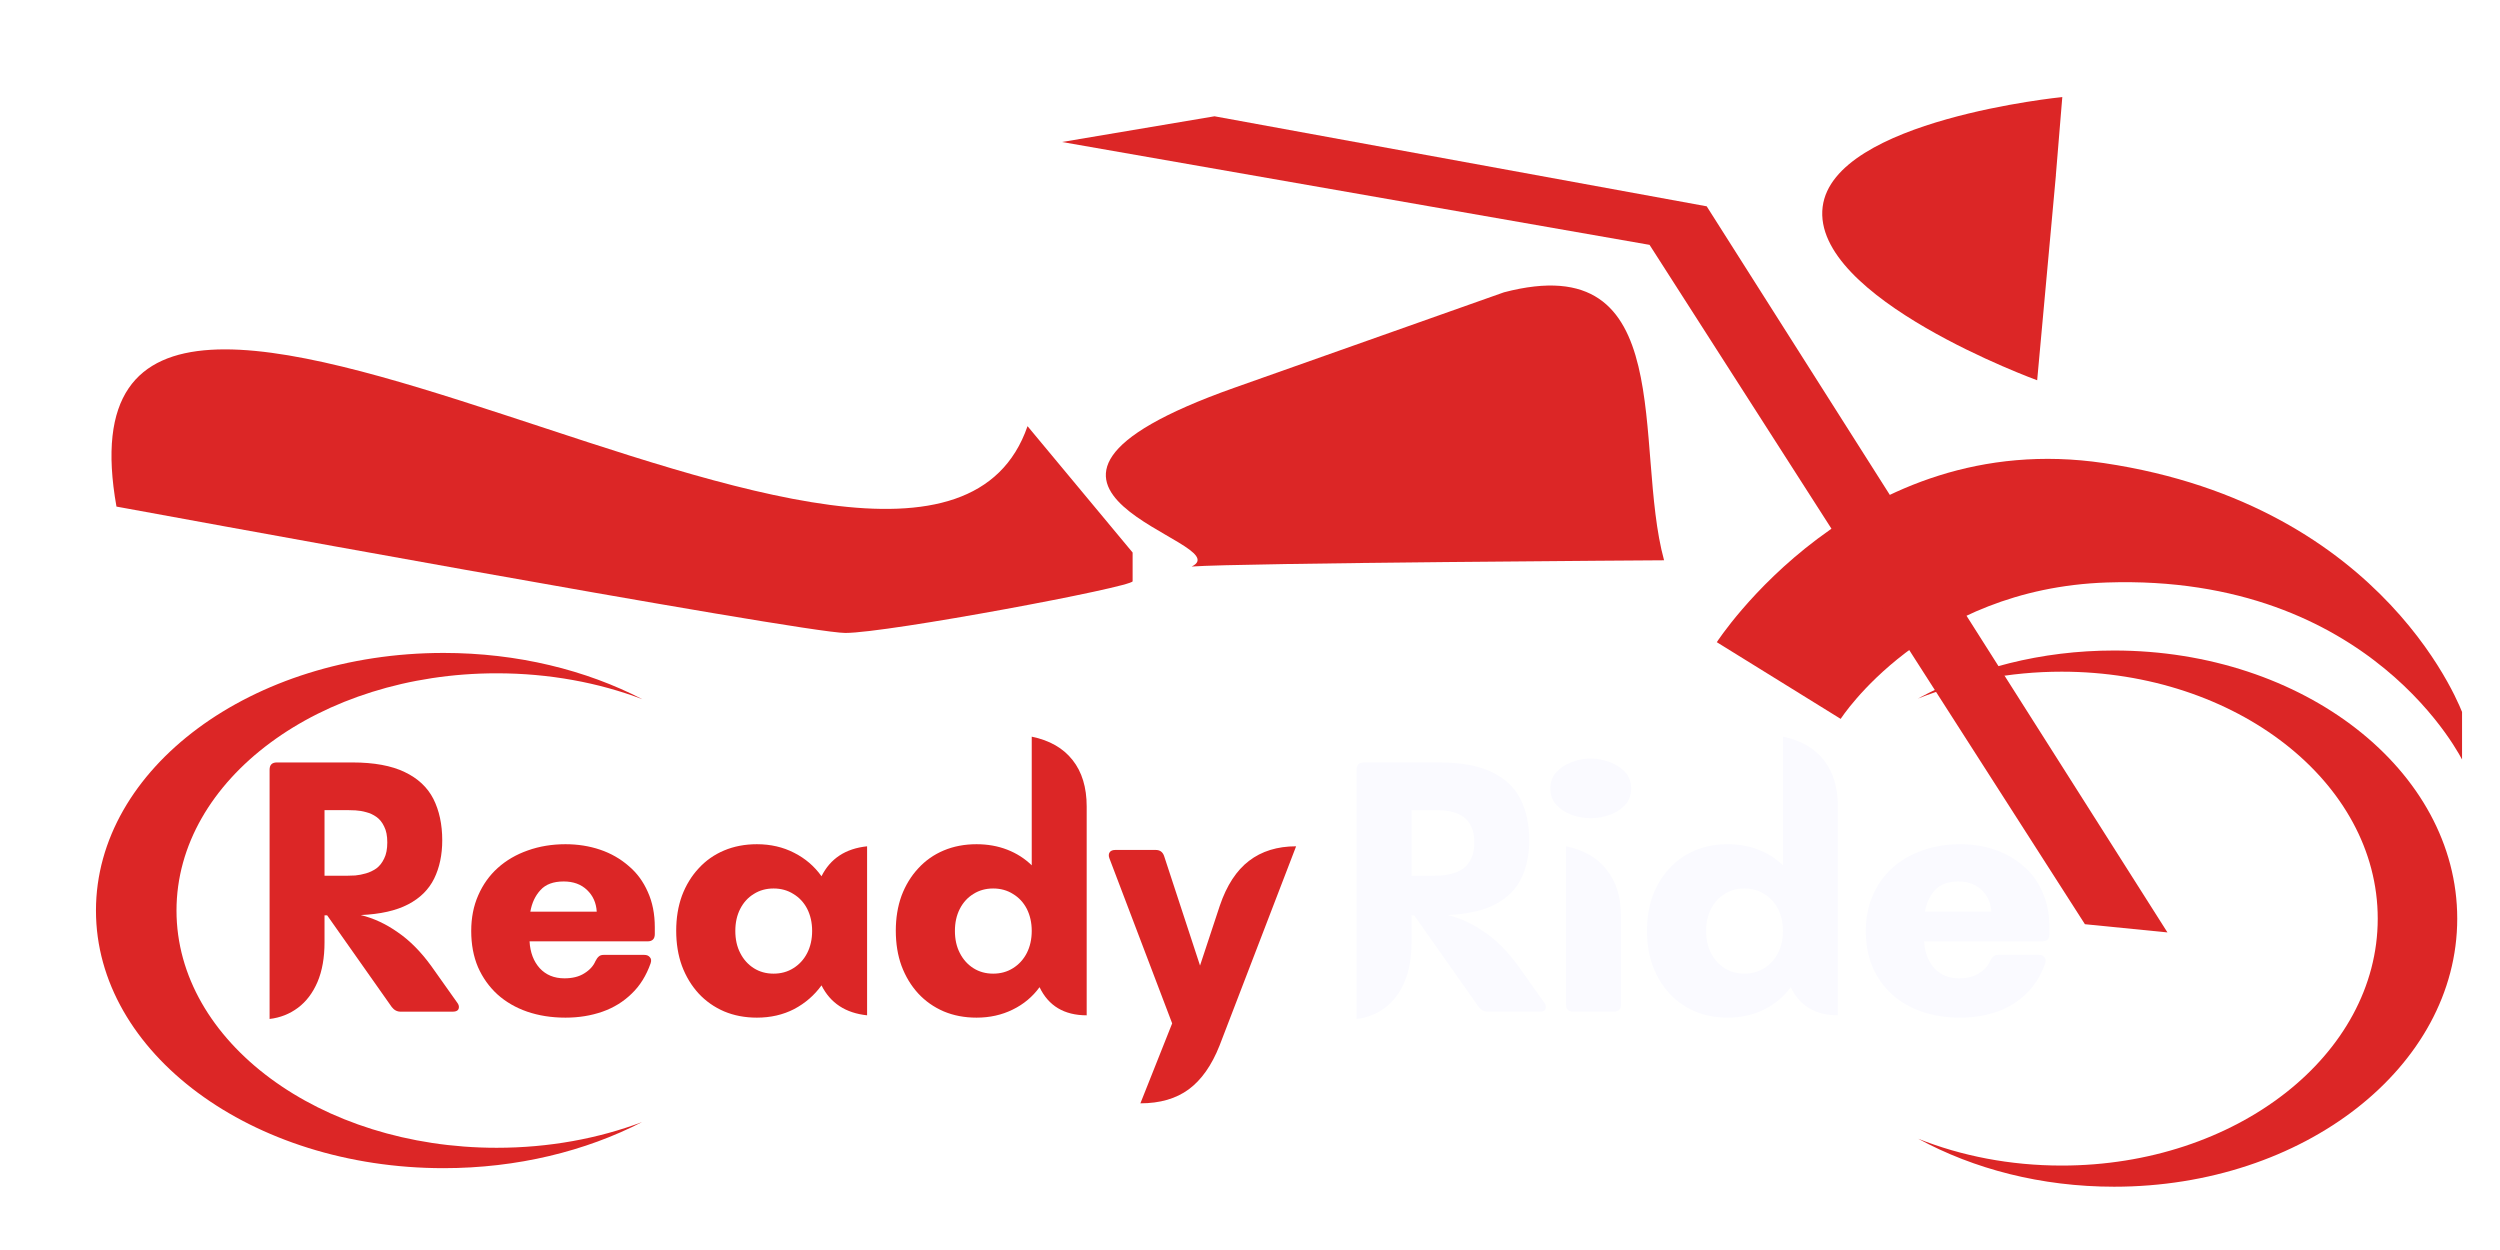
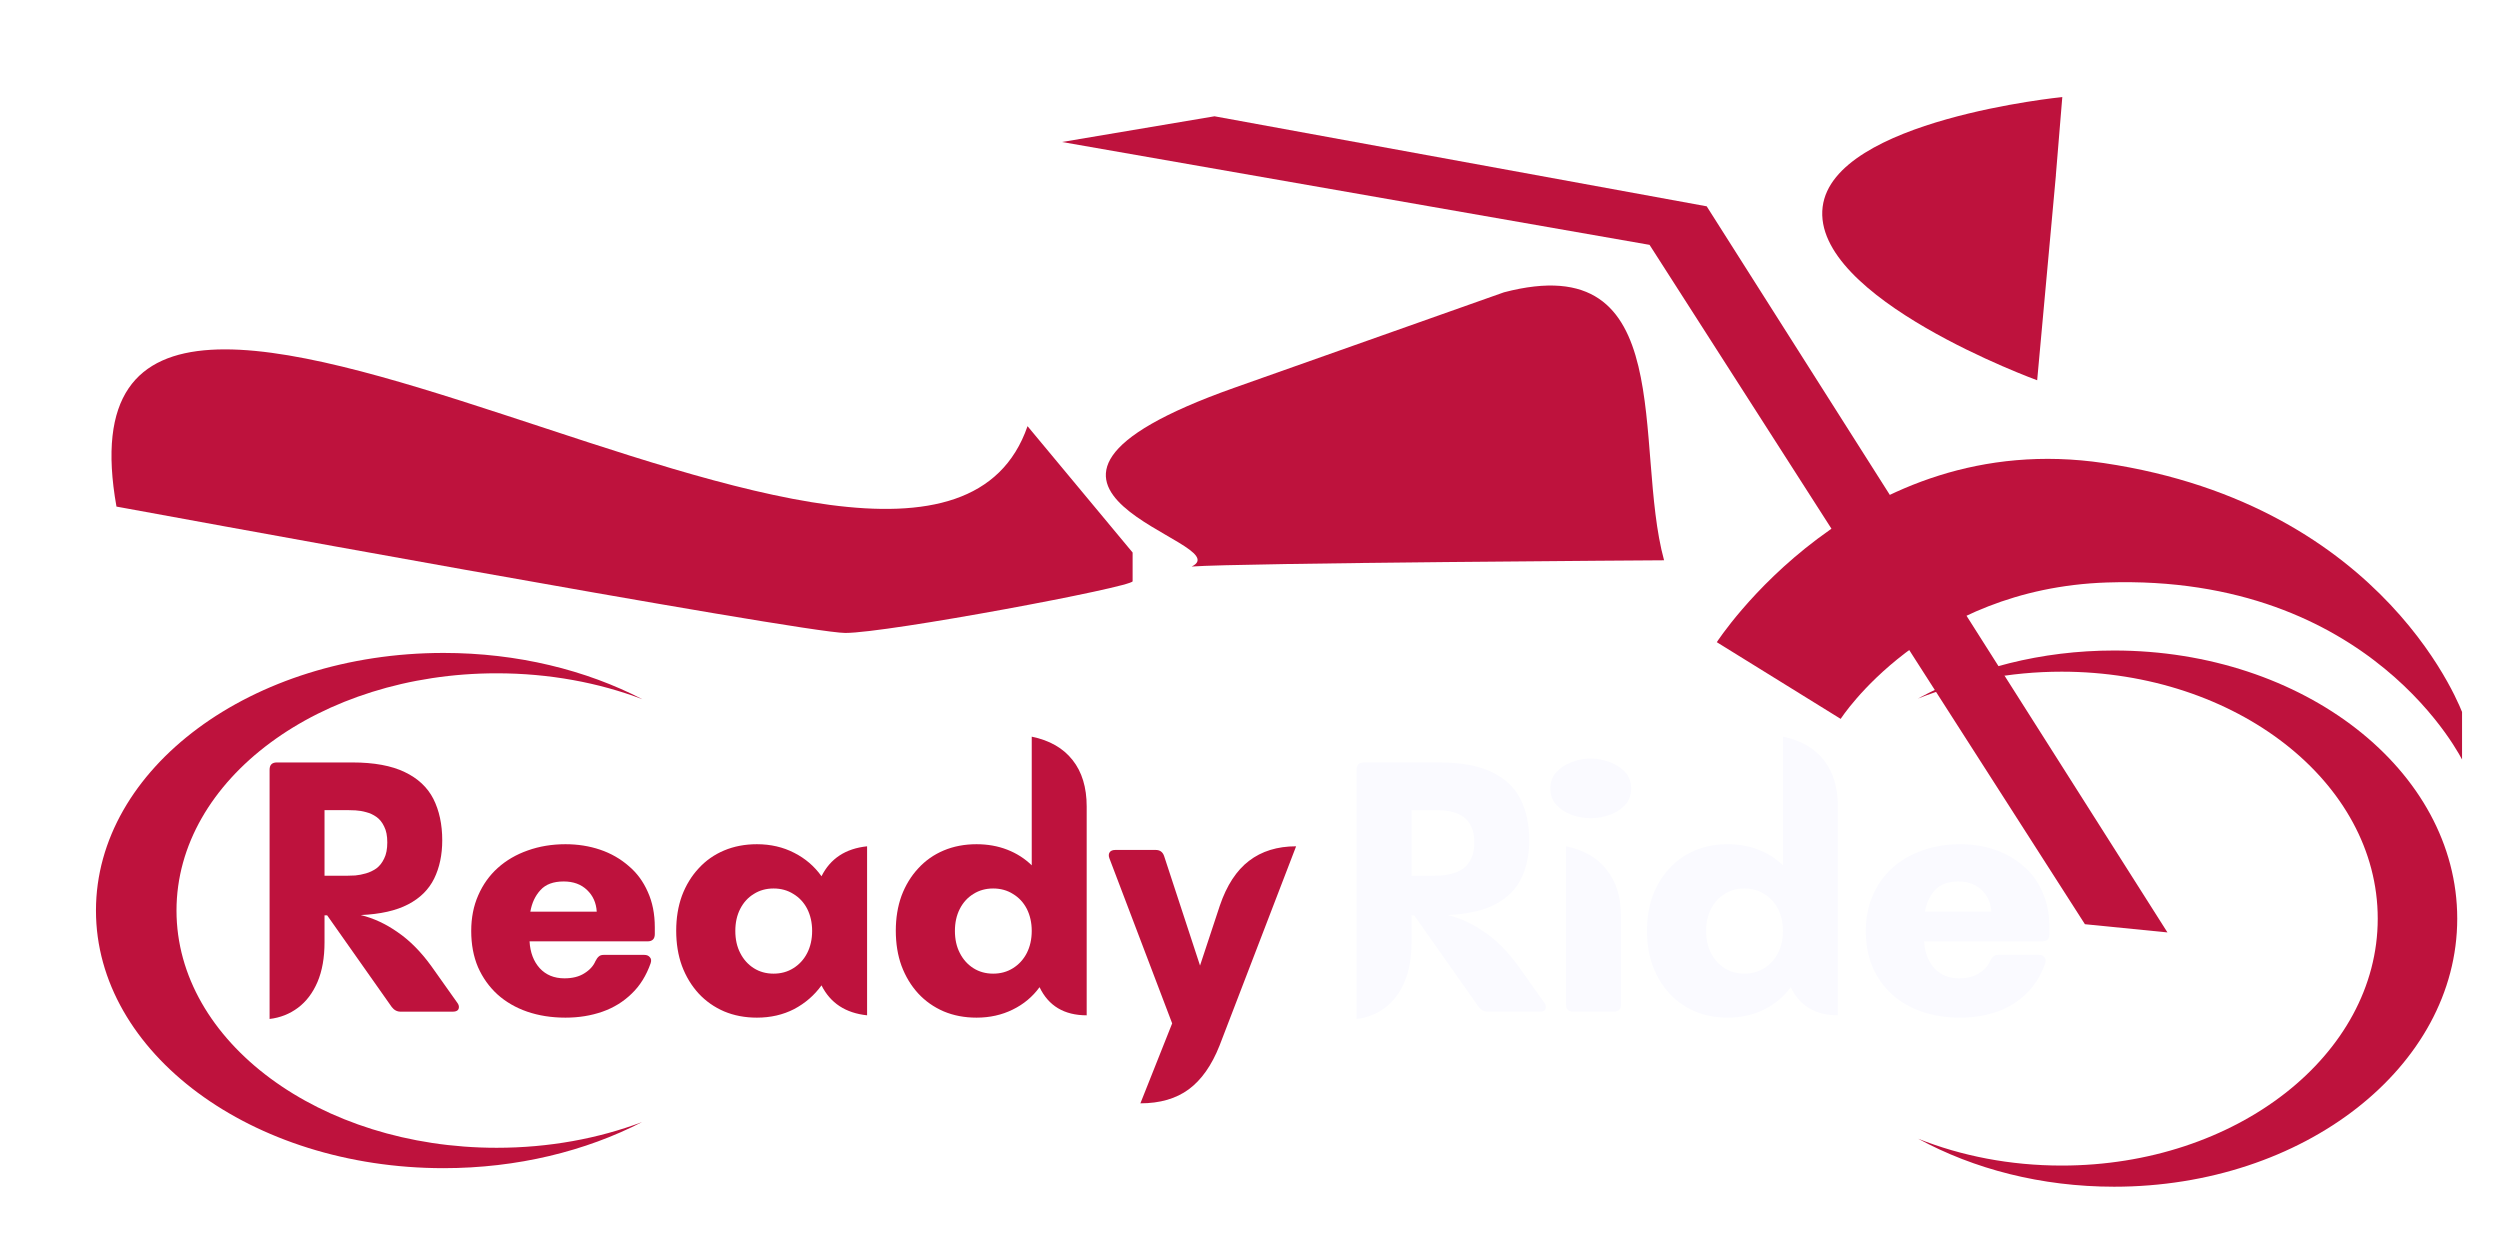
<svg xmlns="http://www.w3.org/2000/svg" width="200" zoomAndPan="magnify" viewBox="0 0 150 75" height="100" preserveAspectRatio="xMidYMid meet" version="1.0">
  <defs>
    <g />
-     <clipPath id="52401ef131">
+     <clipPath id="9c221614ff">
      <path d="M 103 27 L 147.723 27 L 147.723 46 L 103 46 Z M 103 27 " clip-rule="nonzero" />
    </clipPath>
-     <clipPath id="fee87c28ab">
+     <clipPath id="92b8964b8c">
      <path d="M 115 39 L 147.723 39 L 147.723 71.25 L 115 71.25 Z M 115 39 " clip-rule="nonzero" />
    </clipPath>
  </defs>
-   <path fill="#dc2626" d="M 99.844 33.617 C 97.977 26.781 100.805 14.77 90.238 17.539 L 74.059 23.266 C 56.691 29.418 74.535 32.523 71.5 33.992 C 74.387 33.777 99.844 33.617 99.844 33.617 Z M 99.844 33.617 " fill-opacity="1" fill-rule="nonzero" />
-   <g clip-path="url(#52401ef131)">
-     <path fill="#dc2626" d="M 147.785 45.691 L 147.785 42.879 C 147.785 42.879 143.359 30.332 126.234 27.785 C 111.375 25.578 103.008 38.531 103.008 38.531 L 110.441 43.133 C 110.441 43.133 115.457 35.312 126.418 34.949 C 142.363 34.418 147.785 45.691 147.785 45.691 Z M 147.785 45.691 " fill-opacity="1" fill-rule="nonzero" />
+   <path fill="#be123d" d="M 99.844 33.617 C 97.977 26.781 100.805 14.77 90.238 17.539 L 74.059 23.266 C 56.691 29.418 74.535 32.523 71.5 33.992 C 74.387 33.777 99.844 33.617 99.844 33.617 Z M 99.844 33.617 " fill-opacity="1" fill-rule="nonzero" />
+   <g clip-path="url(#9c221614ff)">
+     <path fill="#be123d" d="M 147.785 45.691 L 147.785 42.879 C 147.785 42.879 143.359 30.332 126.234 27.785 C 111.375 25.578 103.008 38.531 103.008 38.531 L 110.441 43.133 C 110.441 43.133 115.457 35.312 126.418 34.949 C 142.363 34.418 147.785 45.691 147.785 45.691 Z M 147.785 45.691 " fill-opacity="1" fill-rule="nonzero" />
  </g>
-   <g clip-path="url(#fee87c28ab)">
-     <path fill="#dc2626" d="M 126.848 39.031 C 138.219 39.031 147.434 46.234 147.434 55.117 C 147.434 64.004 138.215 71.203 126.848 71.203 C 122.477 71.203 118.426 70.141 115.09 68.324 C 117.676 69.355 120.602 69.934 123.699 69.934 C 134.172 69.934 142.664 63.301 142.664 55.117 C 142.664 46.934 134.172 40.301 123.699 40.301 C 120.594 40.301 117.656 40.883 115.07 41.918 C 118.406 40.098 122.469 39.031 126.848 39.031 Z M 126.848 39.031 " fill-opacity="1" fill-rule="evenodd" />
+   <g clip-path="url(#92b8964b8c)">
+     <path fill="#be123d" d="M 126.848 39.031 C 138.219 39.031 147.434 46.234 147.434 55.117 C 147.434 64.004 138.215 71.203 126.848 71.203 C 122.477 71.203 118.426 70.141 115.09 68.324 C 117.676 69.355 120.602 69.934 123.699 69.934 C 134.172 69.934 142.664 63.301 142.664 55.117 C 142.664 46.934 134.172 40.301 123.699 40.301 C 120.594 40.301 117.656 40.883 115.07 41.918 C 118.406 40.098 122.469 39.031 126.848 39.031 Z M 126.848 39.031 " fill-opacity="1" fill-rule="evenodd" />
  </g>
-   <path fill="#dc2626" d="M 26.613 39.176 C 15.098 39.176 5.758 46.098 5.758 54.633 C 5.758 63.168 15.094 70.09 26.613 70.09 C 31.039 70.09 35.145 69.066 38.523 67.324 C 35.906 68.312 32.938 68.867 29.801 68.867 C 19.191 68.867 10.59 62.496 10.59 54.633 C 10.59 46.77 19.191 40.398 29.801 40.398 C 32.949 40.398 35.922 40.957 38.543 41.953 C 35.164 40.203 31.051 39.176 26.613 39.176 Z M 26.613 39.176 " fill-opacity="1" fill-rule="evenodd" />
-   <path fill="#dc2626" d="M 125.098 55.453 L 130.047 55.945 L 102.402 12.379 L 72.871 6.977 L 63.719 8.52 L 98.973 14.691 L 125.098 55.457 Z M 125.098 55.453 " fill-opacity="1" fill-rule="nonzero" />
-   <path fill="#dc2626" d="M 123.355 10.504 L 122.23 22.816 C 122.23 22.816 108.672 17.883 109.359 12.41 C 110.02 7.18 123.738 5.824 123.738 5.824 L 123.352 10.504 Z M 123.355 10.504 " fill-opacity="1" fill-rule="nonzero" />
-   <path fill="#dc2626" d="M 67.957 34.875 L 67.957 33.152 L 61.652 25.57 C 55.328 43.844 2.25 3.793 6.988 30.395 C 6.988 30.395 48.195 37.977 50.719 37.977 C 53.242 37.977 67.957 35.219 67.957 34.875 Z M 67.957 34.875 " fill-opacity="1" fill-rule="nonzero" />
-   <g fill="#dc2626" fill-opacity="1">
+   <path fill="#be123d" d="M 26.613 39.176 C 15.098 39.176 5.758 46.098 5.758 54.633 C 5.758 63.168 15.094 70.09 26.613 70.09 C 31.039 70.09 35.145 69.066 38.523 67.324 C 35.906 68.312 32.938 68.867 29.801 68.867 C 19.191 68.867 10.59 62.496 10.59 54.633 C 10.59 46.77 19.191 40.398 29.801 40.398 C 32.949 40.398 35.922 40.957 38.543 41.953 C 35.164 40.203 31.051 39.176 26.613 39.176 Z M 26.613 39.176 " fill-opacity="1" fill-rule="evenodd" />
+   <path fill="#be123d" d="M 125.098 55.453 L 130.047 55.945 L 102.402 12.379 L 72.871 6.977 L 63.719 8.52 L 98.973 14.691 L 125.098 55.457 Z M 125.098 55.453 " fill-opacity="1" fill-rule="nonzero" />
+   <path fill="#be123d" d="M 123.355 10.504 L 122.23 22.816 C 122.23 22.816 108.672 17.883 109.359 12.41 C 110.02 7.18 123.738 5.824 123.738 5.824 L 123.352 10.504 Z M 123.355 10.504 " fill-opacity="1" fill-rule="nonzero" />
+   <path fill="#be123d" d="M 67.957 34.875 L 67.957 33.152 L 61.652 25.57 C 55.328 43.844 2.25 3.793 6.988 30.395 C 6.988 30.395 48.195 37.977 50.719 37.977 C 53.242 37.977 67.957 35.219 67.957 34.875 Z M 67.957 34.875 " fill-opacity="1" fill-rule="nonzero" />
+   <g fill="#be123d" fill-opacity="1">
    <g transform="translate(14.98749, 60.69999)">
      <g>
        <path d="M 10.891 -2.734 L 12.453 -0.531 C 12.516 -0.445 12.547 -0.363 12.547 -0.281 C 12.547 -0.094 12.422 0 12.172 0 L 9.047 0 C 8.836 0 8.66 -0.094 8.516 -0.281 L 4.641 -5.781 L 4.484 -5.781 L 4.484 -4.156 C 4.484 -3.238 4.344 -2.445 4.062 -1.781 C 3.781 -1.125 3.391 -0.609 2.891 -0.234 C 2.391 0.141 1.82 0.363 1.188 0.438 L 1.188 -14.516 C 1.188 -14.805 1.332 -14.953 1.625 -14.953 L 4.047 -14.953 C 4.098 -14.953 4.133 -14.953 4.156 -14.953 L 6.156 -14.953 C 7.457 -14.953 8.504 -14.758 9.297 -14.375 C 10.086 -14 10.66 -13.461 11.016 -12.766 C 11.367 -12.066 11.547 -11.238 11.547 -10.281 C 11.547 -9.406 11.383 -8.641 11.062 -7.984 C 10.738 -7.328 10.219 -6.812 9.5 -6.438 C 8.781 -6.062 7.832 -5.848 6.656 -5.797 C 7.426 -5.609 8.164 -5.266 8.875 -4.766 C 9.594 -4.273 10.266 -3.598 10.891 -2.734 Z M 8.25 -10.156 C 8.25 -10.551 8.188 -10.867 8.062 -11.109 C 7.945 -11.359 7.789 -11.551 7.594 -11.688 C 7.406 -11.82 7.203 -11.914 6.984 -11.969 C 6.766 -12.031 6.551 -12.066 6.344 -12.078 C 6.133 -12.086 5.961 -12.094 5.828 -12.094 L 4.484 -12.094 L 4.484 -8.156 L 5.828 -8.156 C 5.961 -8.156 6.129 -8.16 6.328 -8.172 C 6.535 -8.191 6.75 -8.234 6.969 -8.297 C 7.188 -8.359 7.395 -8.457 7.594 -8.594 C 7.789 -8.738 7.945 -8.938 8.062 -9.188 C 8.188 -9.438 8.25 -9.758 8.25 -10.156 Z M 8.25 -10.156 " />
      </g>
    </g>
  </g>
-   <g fill="#dc2626" fill-opacity="1">
+   <g fill="#be123d" fill-opacity="1">
    <g transform="translate(27.67933, 60.69999)">
      <g>
        <path d="M 6.25 -10.047 C 6.988 -10.047 7.68 -9.938 8.328 -9.719 C 8.973 -9.5 9.539 -9.176 10.031 -8.75 C 10.531 -8.332 10.914 -7.812 11.188 -7.188 C 11.469 -6.57 11.609 -5.863 11.609 -5.062 L 11.609 -4.656 C 11.609 -4.363 11.461 -4.219 11.172 -4.219 L 4.094 -4.219 C 4.133 -3.551 4.336 -3.016 4.703 -2.609 C 5.078 -2.203 5.57 -2 6.188 -2 C 6.664 -2 7.062 -2.098 7.375 -2.297 C 7.695 -2.492 7.922 -2.738 8.047 -3.031 C 8.109 -3.156 8.176 -3.25 8.25 -3.312 C 8.32 -3.375 8.414 -3.406 8.531 -3.406 L 10.984 -3.406 C 11.129 -3.406 11.238 -3.359 11.312 -3.266 C 11.395 -3.18 11.41 -3.062 11.359 -2.906 C 11.098 -2.164 10.719 -1.555 10.219 -1.078 C 9.727 -0.598 9.145 -0.238 8.469 0 C 7.789 0.238 7.051 0.359 6.25 0.359 C 5.414 0.359 4.648 0.238 3.953 0 C 3.266 -0.238 2.672 -0.582 2.172 -1.031 C 1.672 -1.488 1.281 -2.035 1 -2.672 C 0.727 -3.316 0.594 -4.039 0.594 -4.844 C 0.594 -5.633 0.734 -6.348 1.016 -6.984 C 1.297 -7.629 1.688 -8.176 2.188 -8.625 C 2.695 -9.082 3.297 -9.43 3.984 -9.672 C 4.68 -9.922 5.438 -10.047 6.25 -10.047 Z M 4.141 -6 L 8.125 -6 C 8.094 -6.531 7.898 -6.961 7.547 -7.297 C 7.191 -7.641 6.723 -7.812 6.141 -7.812 C 5.523 -7.812 5.062 -7.641 4.75 -7.297 C 4.438 -6.961 4.234 -6.531 4.141 -6 Z M 4.141 -6 " />
      </g>
    </g>
  </g>
-   <g fill="#dc2626" fill-opacity="1">
+   <g fill="#be123d" fill-opacity="1">
    <g transform="translate(39.93125, 60.69999)">
      <g>
        <path d="M 9.359 -8.125 C 9.891 -9.188 10.801 -9.785 12.094 -9.922 L 12.094 0.219 C 10.801 0.082 9.891 -0.516 9.359 -1.578 C 8.93 -0.984 8.383 -0.508 7.719 -0.156 C 7.051 0.188 6.305 0.359 5.484 0.359 C 4.766 0.359 4.109 0.234 3.516 -0.016 C 2.922 -0.273 2.41 -0.633 1.984 -1.094 C 1.555 -1.562 1.223 -2.113 0.984 -2.75 C 0.754 -3.383 0.641 -4.086 0.641 -4.859 C 0.641 -5.617 0.754 -6.316 0.984 -6.953 C 1.223 -7.586 1.555 -8.133 1.984 -8.594 C 2.41 -9.062 2.922 -9.422 3.516 -9.672 C 4.109 -9.922 4.766 -10.047 5.484 -10.047 C 6.305 -10.047 7.051 -9.875 7.719 -9.531 C 8.383 -9.195 8.93 -8.727 9.359 -8.125 Z M 6.484 -2.281 C 6.93 -2.281 7.328 -2.391 7.672 -2.609 C 8.023 -2.828 8.301 -3.129 8.5 -3.516 C 8.695 -3.898 8.797 -4.344 8.797 -4.844 C 8.797 -5.344 8.695 -5.785 8.5 -6.172 C 8.301 -6.555 8.023 -6.852 7.672 -7.062 C 7.328 -7.281 6.93 -7.391 6.484 -7.391 C 6.035 -7.391 5.641 -7.281 5.297 -7.062 C 4.953 -6.852 4.68 -6.555 4.484 -6.172 C 4.285 -5.785 4.188 -5.344 4.188 -4.844 C 4.188 -4.344 4.285 -3.898 4.484 -3.516 C 4.68 -3.129 4.953 -2.828 5.297 -2.609 C 5.641 -2.391 6.035 -2.281 6.484 -2.281 Z M 6.484 -2.281 " />
      </g>
    </g>
  </g>
-   <g fill="#dc2626" fill-opacity="1">
+   <g fill="#be123d" fill-opacity="1">
    <g transform="translate(53.10701, 60.69999)">
      <g>
        <path d="M 8.797 -8.781 L 8.797 -16.5 C 9.867 -16.281 10.688 -15.812 11.25 -15.094 C 11.812 -14.383 12.094 -13.457 12.094 -12.312 L 12.094 0.219 C 10.75 0.219 9.805 -0.344 9.266 -1.469 C 8.848 -0.895 8.312 -0.445 7.656 -0.125 C 7.008 0.195 6.285 0.359 5.484 0.359 C 4.766 0.359 4.109 0.234 3.516 -0.016 C 2.922 -0.273 2.41 -0.633 1.984 -1.094 C 1.555 -1.562 1.223 -2.113 0.984 -2.75 C 0.754 -3.383 0.641 -4.086 0.641 -4.859 C 0.641 -5.617 0.754 -6.316 0.984 -6.953 C 1.223 -7.586 1.555 -8.133 1.984 -8.594 C 2.41 -9.062 2.922 -9.422 3.516 -9.672 C 4.109 -9.922 4.766 -10.047 5.484 -10.047 C 6.148 -10.047 6.766 -9.938 7.328 -9.719 C 7.891 -9.5 8.379 -9.188 8.797 -8.781 Z M 6.484 -2.281 C 6.93 -2.281 7.328 -2.391 7.672 -2.609 C 8.023 -2.828 8.301 -3.129 8.5 -3.516 C 8.695 -3.898 8.797 -4.344 8.797 -4.844 C 8.797 -5.344 8.695 -5.785 8.5 -6.172 C 8.301 -6.555 8.023 -6.852 7.672 -7.062 C 7.328 -7.281 6.93 -7.391 6.484 -7.391 C 6.035 -7.391 5.641 -7.281 5.297 -7.062 C 4.953 -6.852 4.68 -6.555 4.484 -6.172 C 4.285 -5.785 4.188 -5.344 4.188 -4.844 C 4.188 -4.344 4.285 -3.898 4.484 -3.516 C 4.68 -3.129 4.953 -2.828 5.297 -2.609 C 5.641 -2.391 6.035 -2.281 6.484 -2.281 Z M 6.484 -2.281 " />
      </g>
    </g>
  </g>
-   <g fill="#dc2626" fill-opacity="1">
+   <g fill="#be123d" fill-opacity="1">
    <g transform="translate(66.28276, 60.69999)">
      <g>
        <path d="M 2.141 5.5 L 4.047 0.703 L 0.281 -9.203 C 0.227 -9.348 0.234 -9.469 0.297 -9.562 C 0.359 -9.656 0.473 -9.703 0.641 -9.703 L 3.062 -9.703 C 3.312 -9.703 3.477 -9.582 3.562 -9.344 L 5.719 -2.766 L 6.906 -6.359 C 7.32 -7.578 7.906 -8.473 8.656 -9.047 C 9.414 -9.629 10.359 -9.922 11.484 -9.922 L 6.891 2.031 C 6.422 3.219 5.805 4.094 5.047 4.656 C 4.285 5.219 3.316 5.5 2.141 5.5 Z M 2.141 5.5 " />
      </g>
    </g>
  </g>
  <g fill="#fafaff" fill-opacity="1">
    <g transform="translate(80.20818, 60.69999)">
      <g>
        <path d="M 10.891 -2.734 L 12.453 -0.531 C 12.516 -0.445 12.547 -0.363 12.547 -0.281 C 12.547 -0.094 12.422 0 12.172 0 L 9.047 0 C 8.836 0 8.66 -0.094 8.516 -0.281 L 4.641 -5.781 L 4.484 -5.781 L 4.484 -4.156 C 4.484 -3.238 4.344 -2.445 4.062 -1.781 C 3.781 -1.125 3.391 -0.609 2.891 -0.234 C 2.391 0.141 1.82 0.363 1.188 0.438 L 1.188 -14.516 C 1.188 -14.805 1.332 -14.953 1.625 -14.953 L 4.047 -14.953 C 4.098 -14.953 4.133 -14.953 4.156 -14.953 L 6.156 -14.953 C 7.457 -14.953 8.504 -14.758 9.297 -14.375 C 10.086 -14 10.66 -13.461 11.016 -12.766 C 11.367 -12.066 11.547 -11.238 11.547 -10.281 C 11.547 -9.406 11.383 -8.641 11.062 -7.984 C 10.738 -7.328 10.219 -6.812 9.5 -6.438 C 8.781 -6.062 7.832 -5.848 6.656 -5.797 C 7.426 -5.609 8.164 -5.266 8.875 -4.766 C 9.594 -4.273 10.266 -3.598 10.891 -2.734 Z M 8.25 -10.156 C 8.25 -10.551 8.188 -10.867 8.062 -11.109 C 7.945 -11.359 7.789 -11.551 7.594 -11.688 C 7.406 -11.82 7.203 -11.914 6.984 -11.969 C 6.766 -12.031 6.551 -12.066 6.344 -12.078 C 6.133 -12.086 5.961 -12.094 5.828 -12.094 L 4.484 -12.094 L 4.484 -8.156 L 5.828 -8.156 C 5.961 -8.156 6.129 -8.16 6.328 -8.172 C 6.535 -8.191 6.75 -8.234 6.969 -8.297 C 7.188 -8.359 7.395 -8.457 7.594 -8.594 C 7.789 -8.738 7.945 -8.938 8.062 -9.188 C 8.188 -9.438 8.25 -9.758 8.25 -10.156 Z M 8.25 -10.156 " />
      </g>
    </g>
  </g>
  <g fill="#fafaff" fill-opacity="1">
    <g transform="translate(92.90002, 60.69999)">
      <g>
        <path d="M 2.547 -11.609 C 2.148 -11.609 1.766 -11.676 1.391 -11.812 C 1.023 -11.945 0.723 -12.145 0.484 -12.406 C 0.242 -12.664 0.125 -12.992 0.125 -13.391 C 0.125 -13.785 0.242 -14.113 0.484 -14.375 C 0.723 -14.633 1.023 -14.832 1.391 -14.969 C 1.766 -15.113 2.148 -15.188 2.547 -15.188 C 2.941 -15.188 3.32 -15.113 3.688 -14.969 C 4.062 -14.832 4.367 -14.633 4.609 -14.375 C 4.848 -14.113 4.969 -13.785 4.969 -13.391 C 4.969 -12.992 4.848 -12.664 4.609 -12.406 C 4.367 -12.145 4.062 -11.945 3.688 -11.812 C 3.32 -11.676 2.941 -11.609 2.547 -11.609 Z M 3.922 0 L 1.5 0 C 1.207 0 1.062 -0.145 1.062 -0.438 L 1.062 -9.922 C 2.125 -9.703 2.938 -9.234 3.5 -8.516 C 4.07 -7.805 4.359 -6.879 4.359 -5.734 L 4.359 -0.438 C 4.359 -0.145 4.211 0 3.922 0 Z M 3.922 0 " />
      </g>
    </g>
  </g>
  <g fill="#fafaff" fill-opacity="1">
    <g transform="translate(98.17913, 60.69999)">
      <g>
        <path d="M 8.797 -8.781 L 8.797 -16.5 C 9.867 -16.281 10.688 -15.812 11.25 -15.094 C 11.812 -14.383 12.094 -13.457 12.094 -12.312 L 12.094 0.219 C 10.75 0.219 9.805 -0.344 9.266 -1.469 C 8.848 -0.895 8.312 -0.445 7.656 -0.125 C 7.008 0.195 6.285 0.359 5.484 0.359 C 4.766 0.359 4.109 0.234 3.516 -0.016 C 2.922 -0.273 2.41 -0.633 1.984 -1.094 C 1.555 -1.562 1.223 -2.113 0.984 -2.75 C 0.754 -3.383 0.641 -4.086 0.641 -4.859 C 0.641 -5.617 0.754 -6.316 0.984 -6.953 C 1.223 -7.586 1.555 -8.133 1.984 -8.594 C 2.41 -9.062 2.922 -9.422 3.516 -9.672 C 4.109 -9.922 4.766 -10.047 5.484 -10.047 C 6.148 -10.047 6.766 -9.938 7.328 -9.719 C 7.891 -9.5 8.379 -9.188 8.797 -8.781 Z M 6.484 -2.281 C 6.93 -2.281 7.328 -2.391 7.672 -2.609 C 8.023 -2.828 8.301 -3.129 8.5 -3.516 C 8.695 -3.898 8.797 -4.344 8.797 -4.844 C 8.797 -5.344 8.695 -5.785 8.5 -6.172 C 8.301 -6.555 8.023 -6.852 7.672 -7.062 C 7.328 -7.281 6.93 -7.391 6.484 -7.391 C 6.035 -7.391 5.641 -7.281 5.297 -7.062 C 4.953 -6.852 4.68 -6.555 4.484 -6.172 C 4.285 -5.785 4.188 -5.344 4.188 -4.844 C 4.188 -4.344 4.285 -3.898 4.484 -3.516 C 4.68 -3.129 4.953 -2.828 5.297 -2.609 C 5.641 -2.391 6.035 -2.281 6.484 -2.281 Z M 6.484 -2.281 " />
      </g>
    </g>
  </g>
  <g fill="#fafaff" fill-opacity="1">
    <g transform="translate(111.3549, 60.69999)">
      <g>
        <path d="M 6.25 -10.047 C 6.988 -10.047 7.68 -9.938 8.328 -9.719 C 8.973 -9.5 9.539 -9.176 10.031 -8.75 C 10.531 -8.332 10.914 -7.812 11.188 -7.188 C 11.469 -6.57 11.609 -5.863 11.609 -5.062 L 11.609 -4.656 C 11.609 -4.363 11.461 -4.219 11.172 -4.219 L 4.094 -4.219 C 4.133 -3.551 4.336 -3.016 4.703 -2.609 C 5.078 -2.203 5.57 -2 6.188 -2 C 6.664 -2 7.062 -2.098 7.375 -2.297 C 7.695 -2.492 7.922 -2.738 8.047 -3.031 C 8.109 -3.156 8.176 -3.25 8.25 -3.312 C 8.32 -3.375 8.414 -3.406 8.531 -3.406 L 10.984 -3.406 C 11.129 -3.406 11.238 -3.359 11.312 -3.266 C 11.395 -3.18 11.41 -3.062 11.359 -2.906 C 11.098 -2.164 10.719 -1.555 10.219 -1.078 C 9.727 -0.598 9.145 -0.238 8.469 0 C 7.789 0.238 7.051 0.359 6.25 0.359 C 5.414 0.359 4.648 0.238 3.953 0 C 3.266 -0.238 2.672 -0.582 2.172 -1.031 C 1.672 -1.488 1.281 -2.035 1 -2.672 C 0.727 -3.316 0.594 -4.039 0.594 -4.844 C 0.594 -5.633 0.734 -6.348 1.016 -6.984 C 1.297 -7.629 1.688 -8.176 2.188 -8.625 C 2.695 -9.082 3.297 -9.43 3.984 -9.672 C 4.68 -9.922 5.438 -10.047 6.25 -10.047 Z M 4.141 -6 L 8.125 -6 C 8.094 -6.531 7.898 -6.961 7.547 -7.297 C 7.191 -7.641 6.723 -7.812 6.141 -7.812 C 5.523 -7.812 5.062 -7.641 4.75 -7.297 C 4.438 -6.961 4.234 -6.531 4.141 -6 Z M 4.141 -6 " />
      </g>
    </g>
  </g>
</svg>
